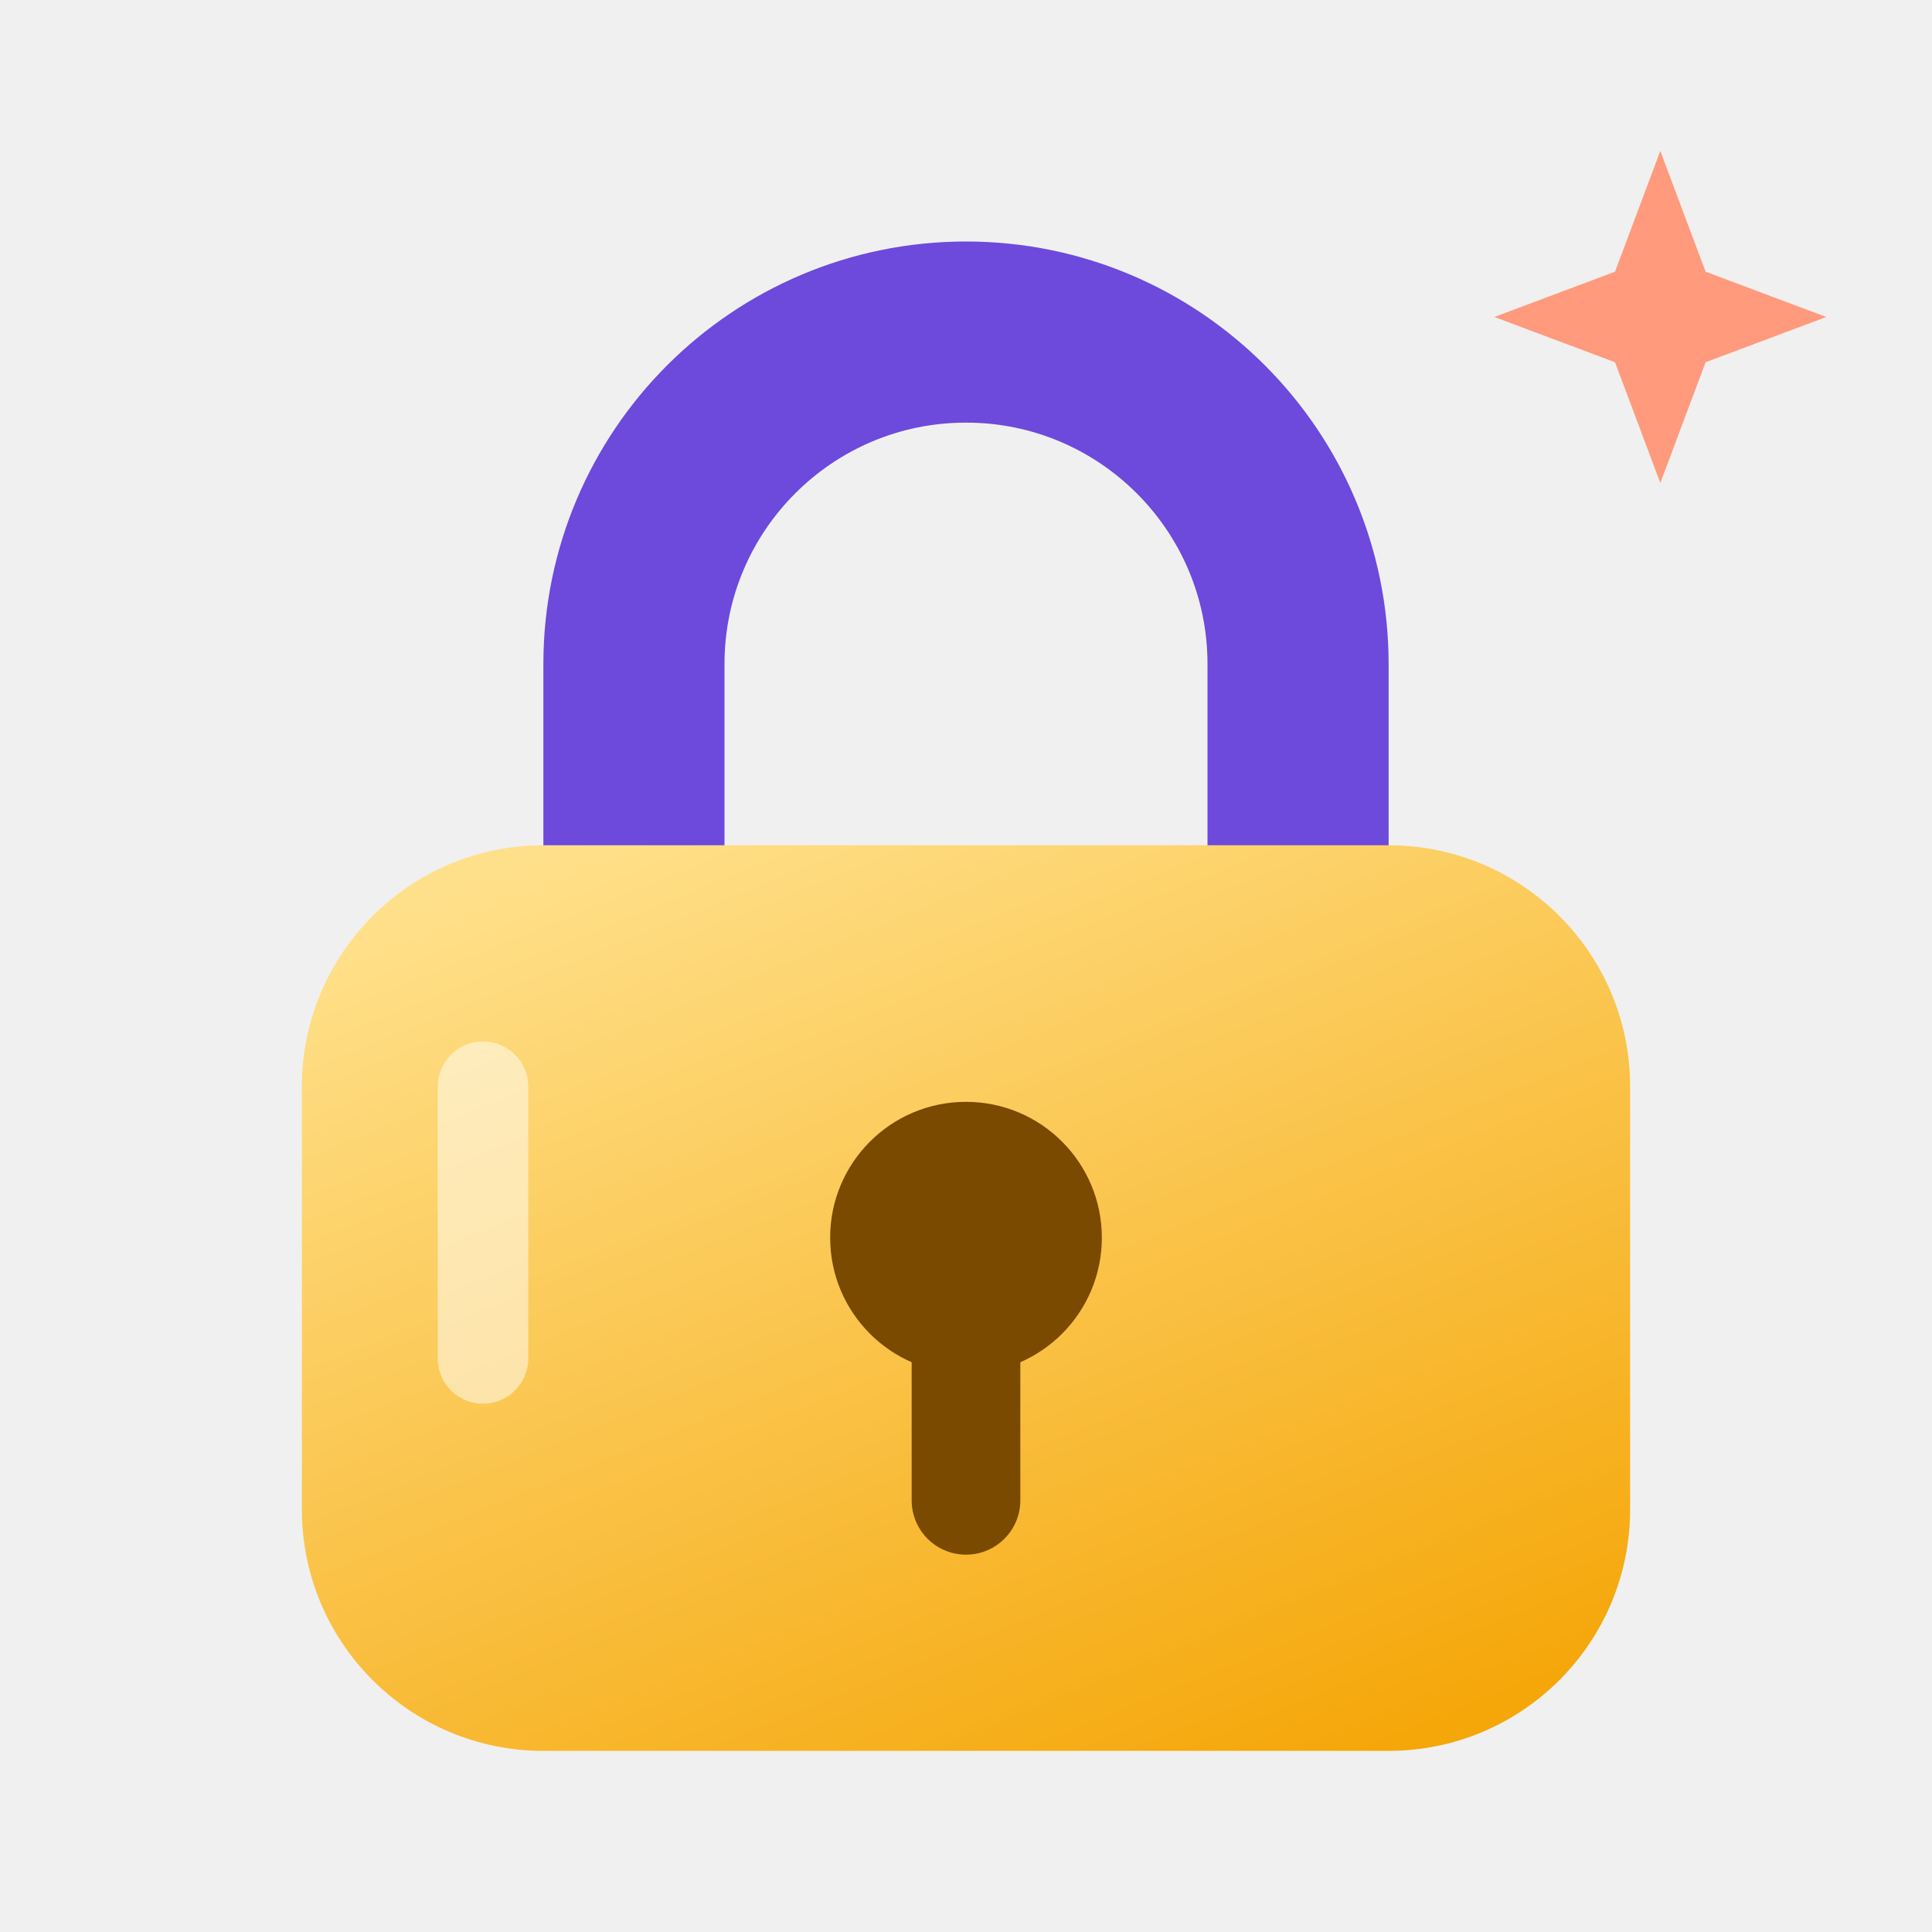
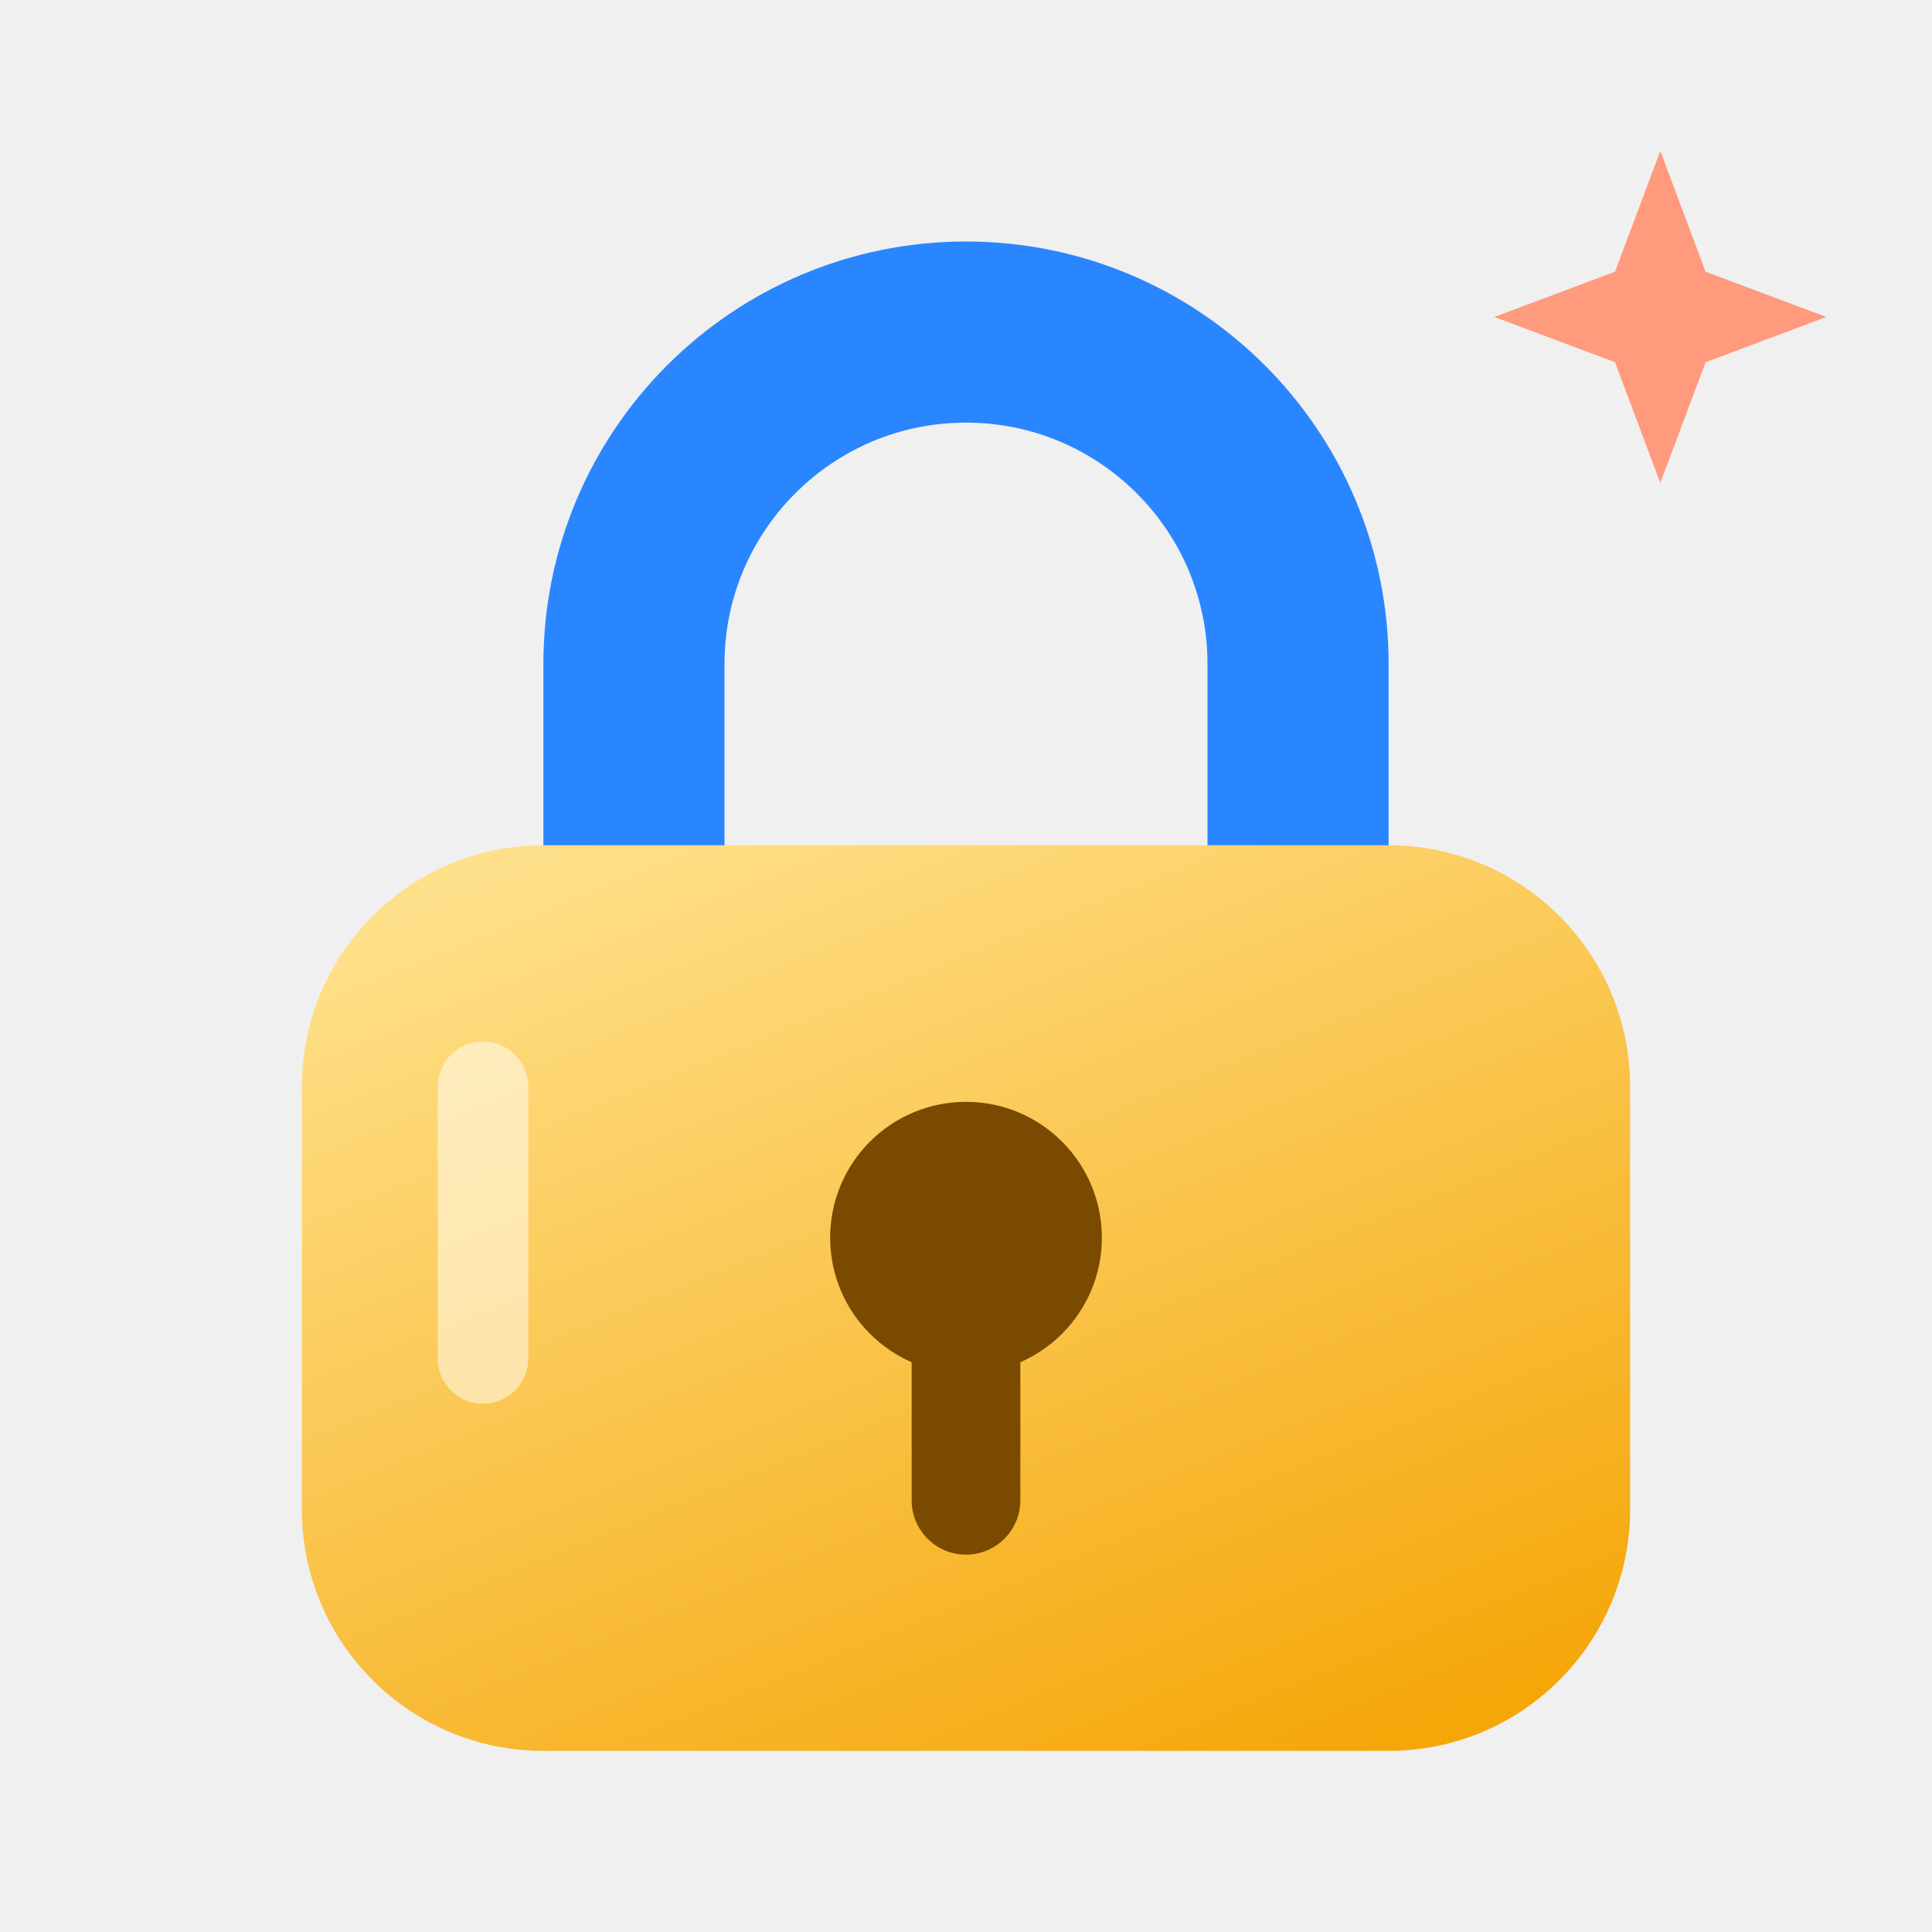
<svg xmlns="http://www.w3.org/2000/svg" viewBox="0 0 64 64" width="64" height="64">
  <defs>
    <linearGradient id="lk" x1="0.2" y1="0" x2="0.8" y2="1">
      <stop offset="0" stop-color="#ffe08a" />
      <stop offset="1" stop-color="#f5a70a" />
    </linearGradient>
  </defs>
-   <path d="M21 32V22a11 11 0 0 1 22 0v10" fill="none" stroke="#6d49dc" stroke-width="6" stroke-linecap="round" />
+   <path d="M21 32V22a11 11 0 0 1 22 0v10" fill="none" stroke="#2a86ff" stroke-width="6" stroke-linecap="round" />
  <rect x="10" y="28" width="44" height="30" rx="8" fill="url(#lk)" />
  <circle cx="32" cy="41" r="4.500" fill="#7a4a00" />
  <rect x="30.200" y="43" width="3.600" height="8.500" rx="1.800" fill="#7a4a00" />
  <path d="M16 36V45" stroke="#fff" stroke-opacity="0.5" stroke-width="3" stroke-linecap="round" />
  <path d="M55 5l1.500 4 4 1.500-4 1.500-1.500 4-1.500-4-4-1.500 4-1.500z" fill="#ff9a7d" />
</svg>
